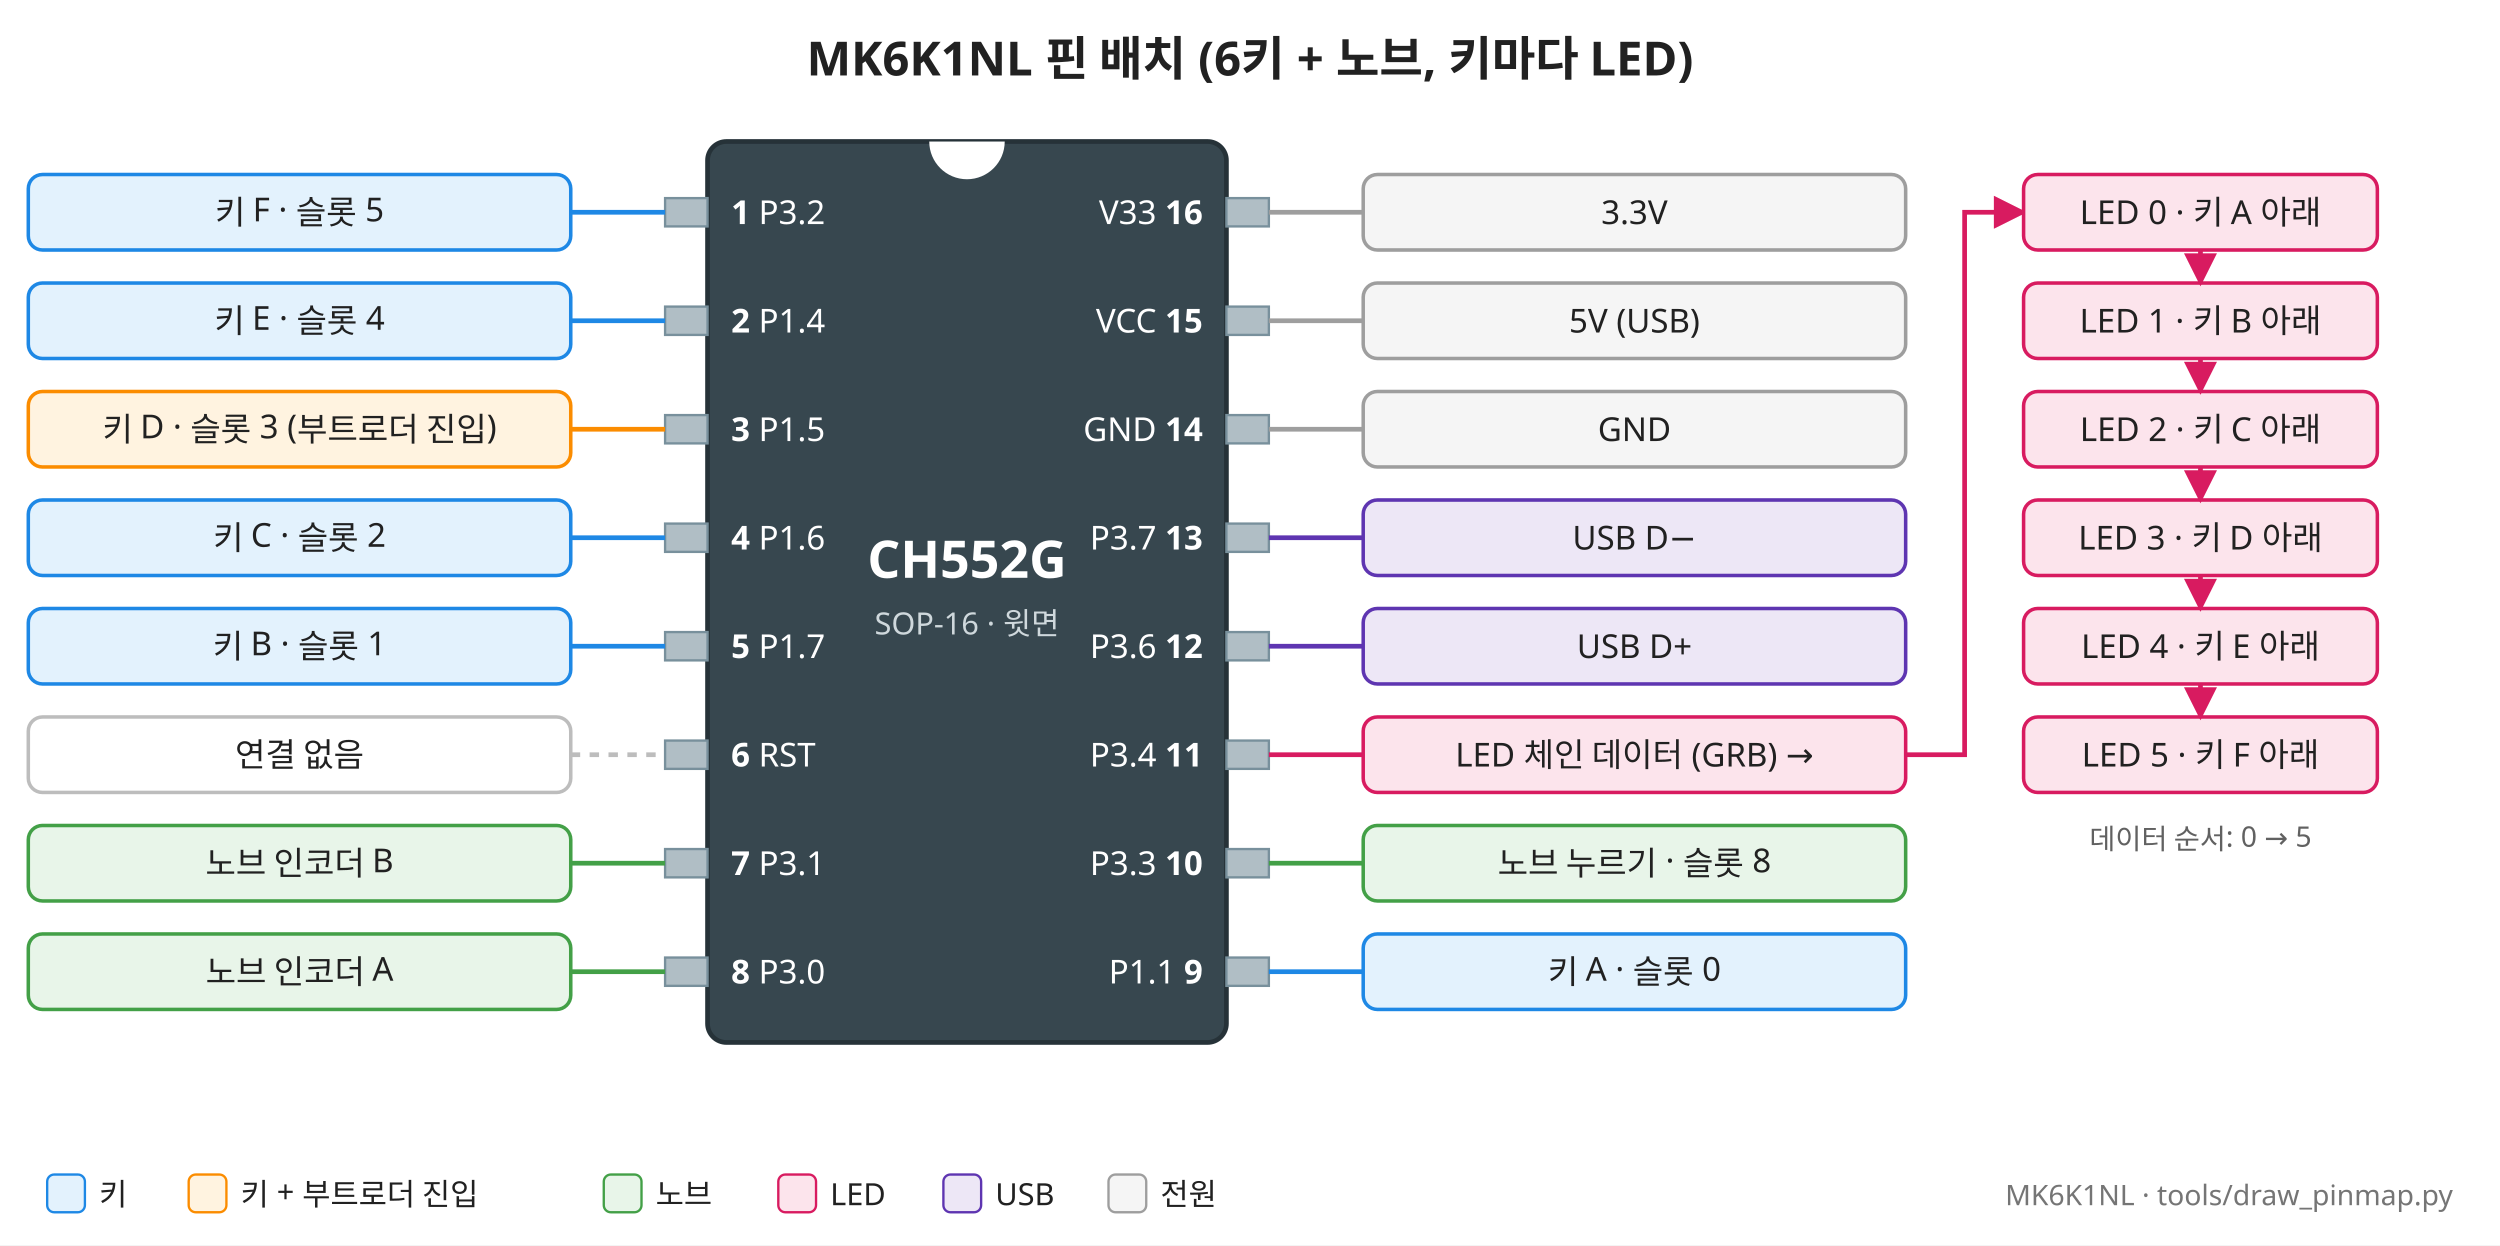
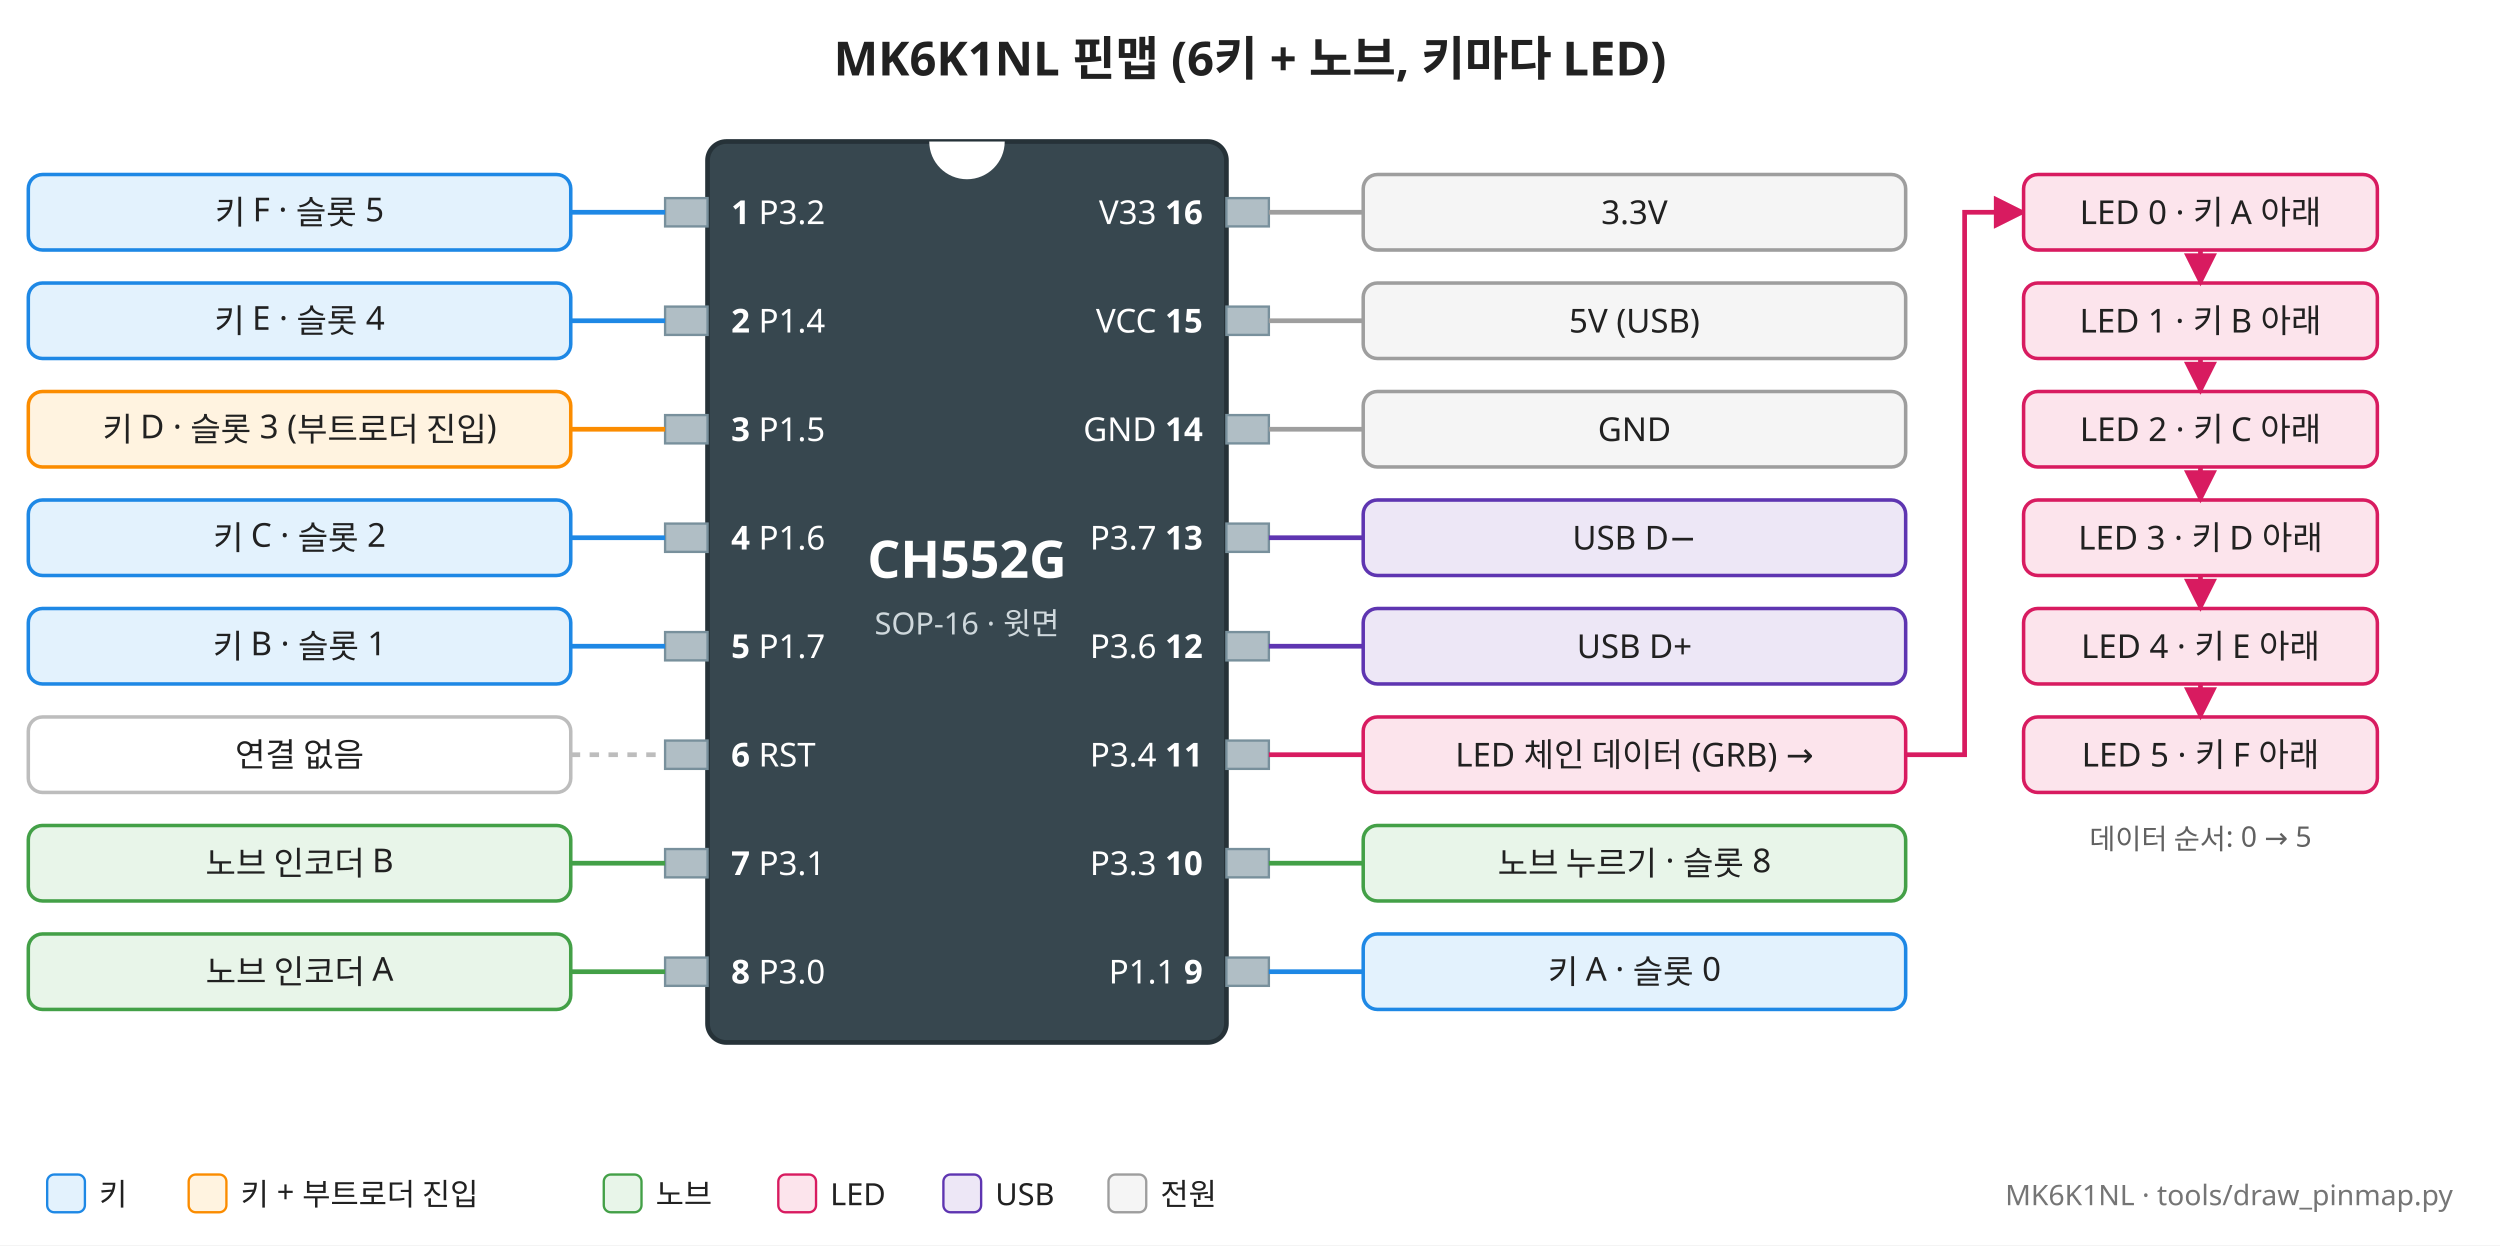
<svg xmlns="http://www.w3.org/2000/svg" width="1060" height="528" viewBox="0 0 1060 528" font-family="Malgun Gothic, Apple SD Gothic Neo, Noto Sans KR, sans-serif" fill="#212121">
  <defs>
    <marker id="arrow" viewBox="0 0 10 10" refX="9" refY="5" markerWidth="7" markerHeight="7" orient="auto">
      <path d="M0,0 L10,5 L0,10 z" fill="#d81b60" />
    </marker>
  </defs>
  <rect width="1060" height="528" fill="#ffffff" />
-   <text x="530.0" y="32" text-anchor="middle" font-size="20" font-weight="bold">MK6K1NL 핀 배치 (6키 + 노브, 키마다 LED)</text>
+   <text x="530.0" y="32" text-anchor="middle" font-size="20" font-weight="bold">MK6K1NL 핀맵 (6키 + 노브, 키마다 LED)</text>
  <rect x="300" y="60" width="220" height="382" rx="8" fill="#37474f" stroke="#263238" stroke-width="2" />
  <path d="M 394.0 60 a 16 16 0 0 0 32 0" fill="#ffffff" />
  <text x="410.0" y="245.0" text-anchor="middle" font-size="22" font-weight="bold" fill="#ffffff">CH552G</text>
  <text x="410.0" y="269.0" text-anchor="middle" font-size="13" fill="#cfd8dc">SOP-16 · 윗면</text>
  <rect x="282" y="84" width="18" height="12" fill="#b0bec5" stroke="#78909c" />
  <text x="310" y="95" font-size="14" fill="#ffffff">
    <tspan font-weight="bold">1</tspan>  P3.2</text>
  <line x1="242" y1="90" x2="282" y2="90" stroke="#1e88e5" stroke-width="2" />
  <rect x="12" y="74.0" width="230" height="32" rx="6" fill="#e3f2fd" stroke="#1e88e5" stroke-width="1.5" />
  <text x="127.0" y="95" text-anchor="middle" font-size="14">키 F · 슬롯 5</text>
  <rect x="282" y="130" width="18" height="12" fill="#b0bec5" stroke="#78909c" />
  <text x="310" y="141" font-size="14" fill="#ffffff">
    <tspan font-weight="bold">2</tspan>  P1.4</text>
  <line x1="242" y1="136" x2="282" y2="136" stroke="#1e88e5" stroke-width="2" />
  <rect x="12" y="120.0" width="230" height="32" rx="6" fill="#e3f2fd" stroke="#1e88e5" stroke-width="1.5" />
  <text x="127.0" y="141" text-anchor="middle" font-size="14">키 E · 슬롯 4</text>
  <rect x="282" y="176" width="18" height="12" fill="#b0bec5" stroke="#78909c" />
  <text x="310" y="187" font-size="14" fill="#ffffff">
    <tspan font-weight="bold">3</tspan>  P1.5</text>
  <line x1="242" y1="182" x2="282" y2="182" stroke="#fb8c00" stroke-width="2" />
  <rect x="12" y="166.0" width="230" height="32" rx="6" fill="#fff3e0" stroke="#fb8c00" stroke-width="1.5" />
  <text x="127.0" y="187" text-anchor="middle" font-size="14">키 D · 슬롯 3 (부트로더 진입)</text>
  <rect x="282" y="222" width="18" height="12" fill="#b0bec5" stroke="#78909c" />
  <text x="310" y="233" font-size="14" fill="#ffffff">
    <tspan font-weight="bold">4</tspan>  P1.6</text>
  <line x1="242" y1="228" x2="282" y2="228" stroke="#1e88e5" stroke-width="2" />
  <rect x="12" y="212.0" width="230" height="32" rx="6" fill="#e3f2fd" stroke="#1e88e5" stroke-width="1.5" />
  <text x="127.0" y="233" text-anchor="middle" font-size="14">키 C · 슬롯 2</text>
  <rect x="282" y="268" width="18" height="12" fill="#b0bec5" stroke="#78909c" />
  <text x="310" y="279" font-size="14" fill="#ffffff">
    <tspan font-weight="bold">5</tspan>  P1.7</text>
  <line x1="242" y1="274" x2="282" y2="274" stroke="#1e88e5" stroke-width="2" />
  <rect x="12" y="258.0" width="230" height="32" rx="6" fill="#e3f2fd" stroke="#1e88e5" stroke-width="1.5" />
  <text x="127.0" y="279" text-anchor="middle" font-size="14">키 B · 슬롯 1</text>
  <rect x="282" y="314" width="18" height="12" fill="#b0bec5" stroke="#78909c" />
  <text x="310" y="325" font-size="14" fill="#ffffff">
    <tspan font-weight="bold">6</tspan>  RST</text>
  <line x1="242" y1="320" x2="282" y2="320" stroke="#bdbdbd" stroke-width="2" stroke-dasharray="4 4" />
  <rect x="12" y="304.0" width="230" height="32" rx="6" fill="#ffffff" stroke="#bdbdbd" stroke-width="1.5" />
  <text x="127.0" y="325" text-anchor="middle" font-size="14">연결 없음</text>
  <rect x="282" y="360" width="18" height="12" fill="#b0bec5" stroke="#78909c" />
  <text x="310" y="371" font-size="14" fill="#ffffff">
    <tspan font-weight="bold">7</tspan>  P3.1</text>
  <line x1="242" y1="366" x2="282" y2="366" stroke="#43a047" stroke-width="2" />
  <rect x="12" y="350.0" width="230" height="32" rx="6" fill="#e8f5e9" stroke="#43a047" stroke-width="1.5" />
  <text x="127.0" y="371" text-anchor="middle" font-size="14">노브 인코더 B</text>
  <rect x="282" y="406" width="18" height="12" fill="#b0bec5" stroke="#78909c" />
  <text x="310" y="417" font-size="14" fill="#ffffff">
    <tspan font-weight="bold">8</tspan>  P3.0</text>
  <line x1="242" y1="412" x2="282" y2="412" stroke="#43a047" stroke-width="2" />
  <rect x="12" y="396.0" width="230" height="32" rx="6" fill="#e8f5e9" stroke="#43a047" stroke-width="1.5" />
  <text x="127.0" y="417" text-anchor="middle" font-size="14">노브 인코더 A</text>
  <rect x="520" y="406" width="18" height="12" fill="#b0bec5" stroke="#78909c" />
  <text x="510" y="417" text-anchor="end" font-size="14" fill="#ffffff">P1.1  <tspan font-weight="bold">9</tspan>
  </text>
  <line x1="538" y1="412" x2="578" y2="412" stroke="#1e88e5" stroke-width="2" />
  <rect x="578" y="396.0" width="230" height="32" rx="6" fill="#e3f2fd" stroke="#1e88e5" stroke-width="1.5" />
  <text x="693.0" y="417" text-anchor="middle" font-size="14">키 A · 슬롯 0</text>
  <rect x="520" y="360" width="18" height="12" fill="#b0bec5" stroke="#78909c" />
  <text x="510" y="371" text-anchor="end" font-size="14" fill="#ffffff">P3.3  <tspan font-weight="bold">10</tspan>
  </text>
  <line x1="538" y1="366" x2="578" y2="366" stroke="#43a047" stroke-width="2" />
  <rect x="578" y="350.0" width="230" height="32" rx="6" fill="#e8f5e9" stroke="#43a047" stroke-width="1.5" />
  <text x="693.0" y="371" text-anchor="middle" font-size="14">노브 누르기 · 슬롯 8</text>
  <rect x="520" y="314" width="18" height="12" fill="#b0bec5" stroke="#78909c" />
  <text x="510" y="325" text-anchor="end" font-size="14" fill="#ffffff">P3.4  <tspan font-weight="bold">11</tspan>
  </text>
  <line x1="538" y1="320" x2="578" y2="320" stroke="#d81b60" stroke-width="2" />
  <rect x="578" y="304.0" width="230" height="32" rx="6" fill="#fce4ec" stroke="#d81b60" stroke-width="1.5" />
  <text x="693.0" y="325" text-anchor="middle" font-size="14">LED 체인 데이터 (GRB) →</text>
  <rect x="520" y="268" width="18" height="12" fill="#b0bec5" stroke="#78909c" />
  <text x="510" y="279" text-anchor="end" font-size="14" fill="#ffffff">P3.6  <tspan font-weight="bold">12</tspan>
  </text>
  <line x1="538" y1="274" x2="578" y2="274" stroke="#5e35b1" stroke-width="2" />
  <rect x="578" y="258.0" width="230" height="32" rx="6" fill="#ede7f6" stroke="#5e35b1" stroke-width="1.5" />
  <text x="693.0" y="279" text-anchor="middle" font-size="14">USB D+</text>
  <rect x="520" y="222" width="18" height="12" fill="#b0bec5" stroke="#78909c" />
  <text x="510" y="233" text-anchor="end" font-size="14" fill="#ffffff">P3.7  <tspan font-weight="bold">13</tspan>
  </text>
  <line x1="538" y1="228" x2="578" y2="228" stroke="#5e35b1" stroke-width="2" />
  <rect x="578" y="212.0" width="230" height="32" rx="6" fill="#ede7f6" stroke="#5e35b1" stroke-width="1.5" />
  <text x="693.0" y="233" text-anchor="middle" font-size="14">USB D−</text>
  <rect x="520" y="176" width="18" height="12" fill="#b0bec5" stroke="#78909c" />
  <text x="510" y="187" text-anchor="end" font-size="14" fill="#ffffff">GND  <tspan font-weight="bold">14</tspan>
  </text>
  <line x1="538" y1="182" x2="578" y2="182" stroke="#9e9e9e" stroke-width="2" />
  <rect x="578" y="166.0" width="230" height="32" rx="6" fill="#f5f5f5" stroke="#9e9e9e" stroke-width="1.5" />
  <text x="693.0" y="187" text-anchor="middle" font-size="14">GND</text>
  <rect x="520" y="130" width="18" height="12" fill="#b0bec5" stroke="#78909c" />
  <text x="510" y="141" text-anchor="end" font-size="14" fill="#ffffff">VCC  <tspan font-weight="bold">15</tspan>
  </text>
  <line x1="538" y1="136" x2="578" y2="136" stroke="#9e9e9e" stroke-width="2" />
  <rect x="578" y="120.0" width="230" height="32" rx="6" fill="#f5f5f5" stroke="#9e9e9e" stroke-width="1.5" />
  <text x="693.0" y="141" text-anchor="middle" font-size="14">5V (USB)</text>
  <rect x="520" y="84" width="18" height="12" fill="#b0bec5" stroke="#78909c" />
  <text x="510" y="95" text-anchor="end" font-size="14" fill="#ffffff">V33  <tspan font-weight="bold">16</tspan>
  </text>
  <line x1="538" y1="90" x2="578" y2="90" stroke="#9e9e9e" stroke-width="2" />
  <rect x="578" y="74.0" width="230" height="32" rx="6" fill="#f5f5f5" stroke="#9e9e9e" stroke-width="1.5" />
  <text x="693.0" y="95" text-anchor="middle" font-size="14">3.3V</text>
  <path d="M 808 320 H 833 V 90 H 858" fill="none" stroke="#d81b60" stroke-width="2" marker-end="url(#arrow)" />
  <rect x="858" y="74.0" width="150" height="32" rx="6" fill="#fce4ec" stroke="#d81b60" stroke-width="1.5" />
  <text x="933.0" y="95" text-anchor="middle" font-size="14">LED 0 · 키 A 아래</text>
  <rect x="858" y="120.0" width="150" height="32" rx="6" fill="#fce4ec" stroke="#d81b60" stroke-width="1.5" />
  <text x="933.0" y="141" text-anchor="middle" font-size="14">LED 1 · 키 B 아래</text>
  <line x1="933.0" y1="106.0" x2="933.0" y2="120.0" stroke="#d81b60" stroke-width="2" marker-end="url(#arrow)" />
  <rect x="858" y="166.0" width="150" height="32" rx="6" fill="#fce4ec" stroke="#d81b60" stroke-width="1.5" />
  <text x="933.0" y="187" text-anchor="middle" font-size="14">LED 2 · 키 C 아래</text>
  <line x1="933.0" y1="152.0" x2="933.0" y2="166.0" stroke="#d81b60" stroke-width="2" marker-end="url(#arrow)" />
  <rect x="858" y="212.0" width="150" height="32" rx="6" fill="#fce4ec" stroke="#d81b60" stroke-width="1.5" />
  <text x="933.0" y="233" text-anchor="middle" font-size="14">LED 3 · 키 D 아래</text>
  <line x1="933.0" y1="198.0" x2="933.0" y2="212.0" stroke="#d81b60" stroke-width="2" marker-end="url(#arrow)" />
  <rect x="858" y="258.0" width="150" height="32" rx="6" fill="#fce4ec" stroke="#d81b60" stroke-width="1.5" />
  <text x="933.0" y="279" text-anchor="middle" font-size="14">LED 4 · 키 E 아래</text>
  <line x1="933.0" y1="244.0" x2="933.0" y2="258.0" stroke="#d81b60" stroke-width="2" marker-end="url(#arrow)" />
  <rect x="858" y="304.0" width="150" height="32" rx="6" fill="#fce4ec" stroke="#d81b60" stroke-width="1.5" />
  <text x="933.0" y="325" text-anchor="middle" font-size="14">LED 5 · 키 F 아래</text>
  <line x1="933.0" y1="290.0" x2="933.0" y2="304.0" stroke="#d81b60" stroke-width="2" marker-end="url(#arrow)" />
  <text x="933.0" y="360" text-anchor="middle" font-size="12" fill="#616161">데이터 순서: 0 → 5</text>
  <rect x="20" y="498" width="16" height="16" rx="3" fill="#e3f2fd" stroke="#1e88e5" />
  <text x="42" y="511" font-size="13">키</text>
  <rect x="80" y="498" width="16" height="16" rx="3" fill="#fff3e0" stroke="#fb8c00" />
  <text x="102" y="511" font-size="13">키 + 부트로더 진입</text>
  <rect x="256" y="498" width="16" height="16" rx="3" fill="#e8f5e9" stroke="#43a047" />
  <text x="278" y="511" font-size="13">노브</text>
  <rect x="330" y="498" width="16" height="16" rx="3" fill="#fce4ec" stroke="#d81b60" />
  <text x="352" y="511" font-size="13">LED</text>
  <rect x="400" y="498" width="16" height="16" rx="3" fill="#ede7f6" stroke="#5e35b1" />
  <text x="422" y="511" font-size="13">USB</text>
  <rect x="470" y="498" width="16" height="16" rx="3" fill="#f5f5f5" stroke="#9e9e9e" />
  <text x="492" y="511" font-size="13">전원</text>
  <text x="1040" y="511" text-anchor="end" font-size="12" fill="#757575">MK6K1NL · tools/draw_pinmap.py</text>
</svg>
